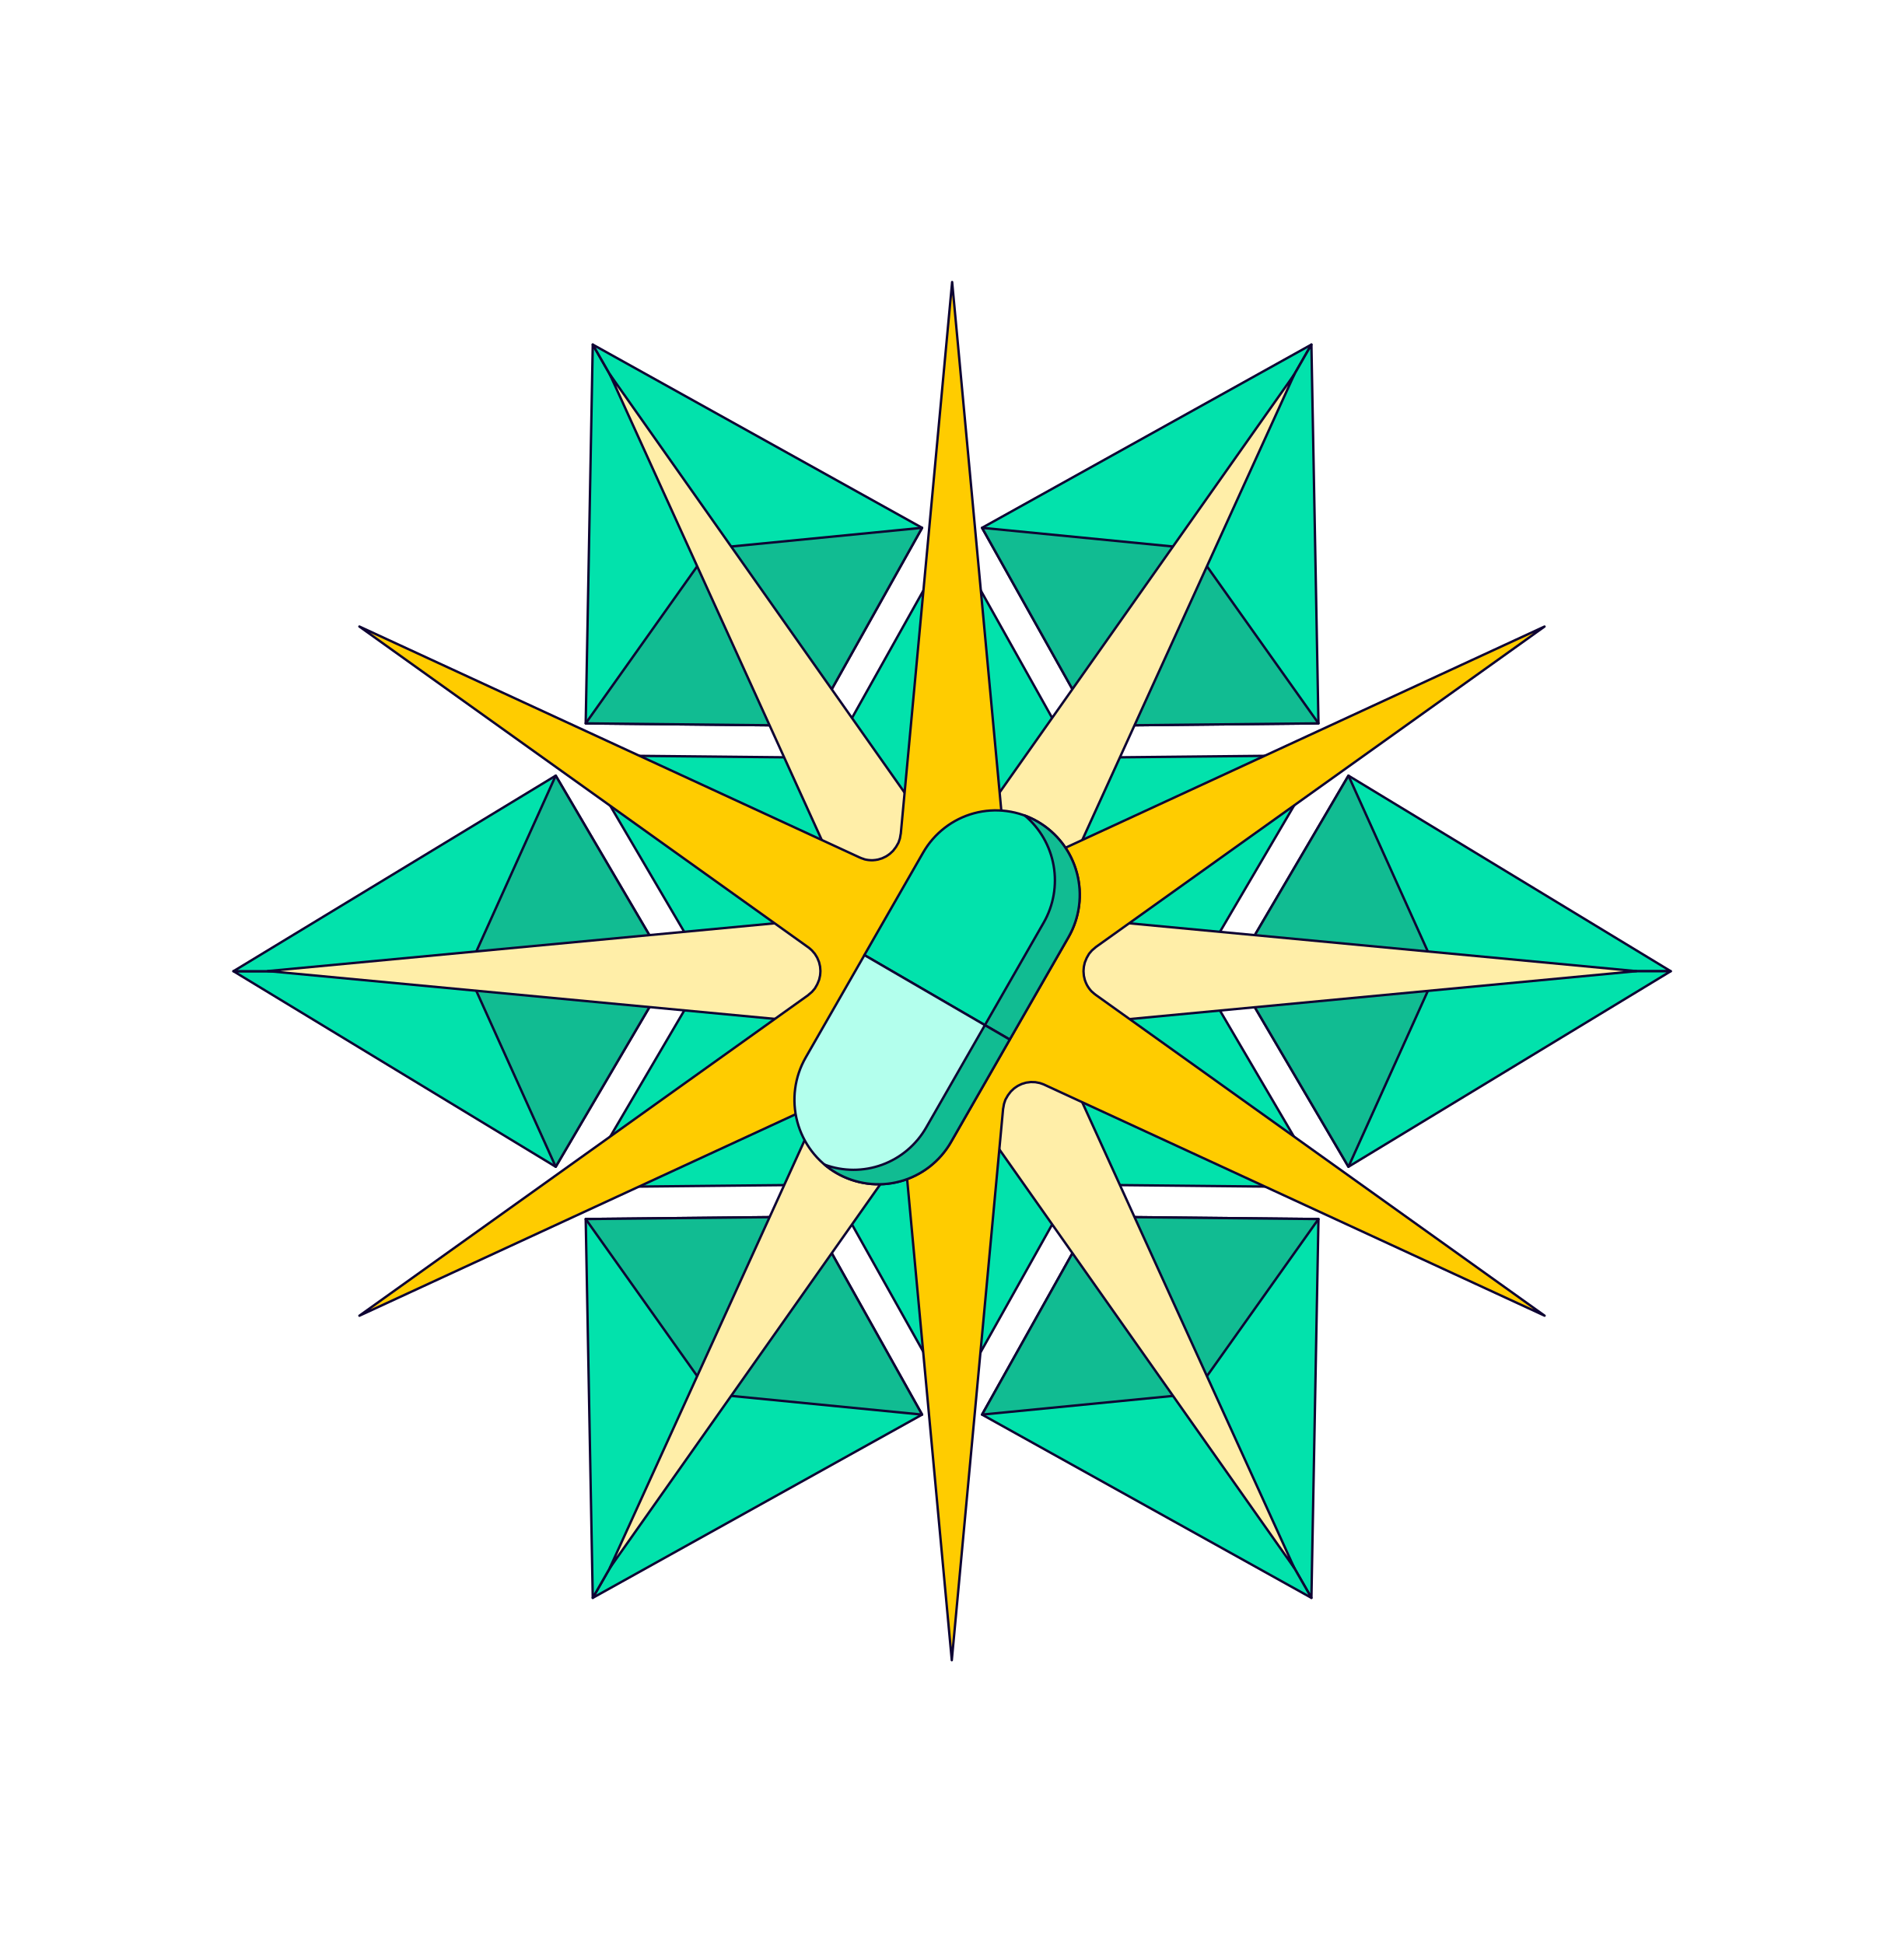
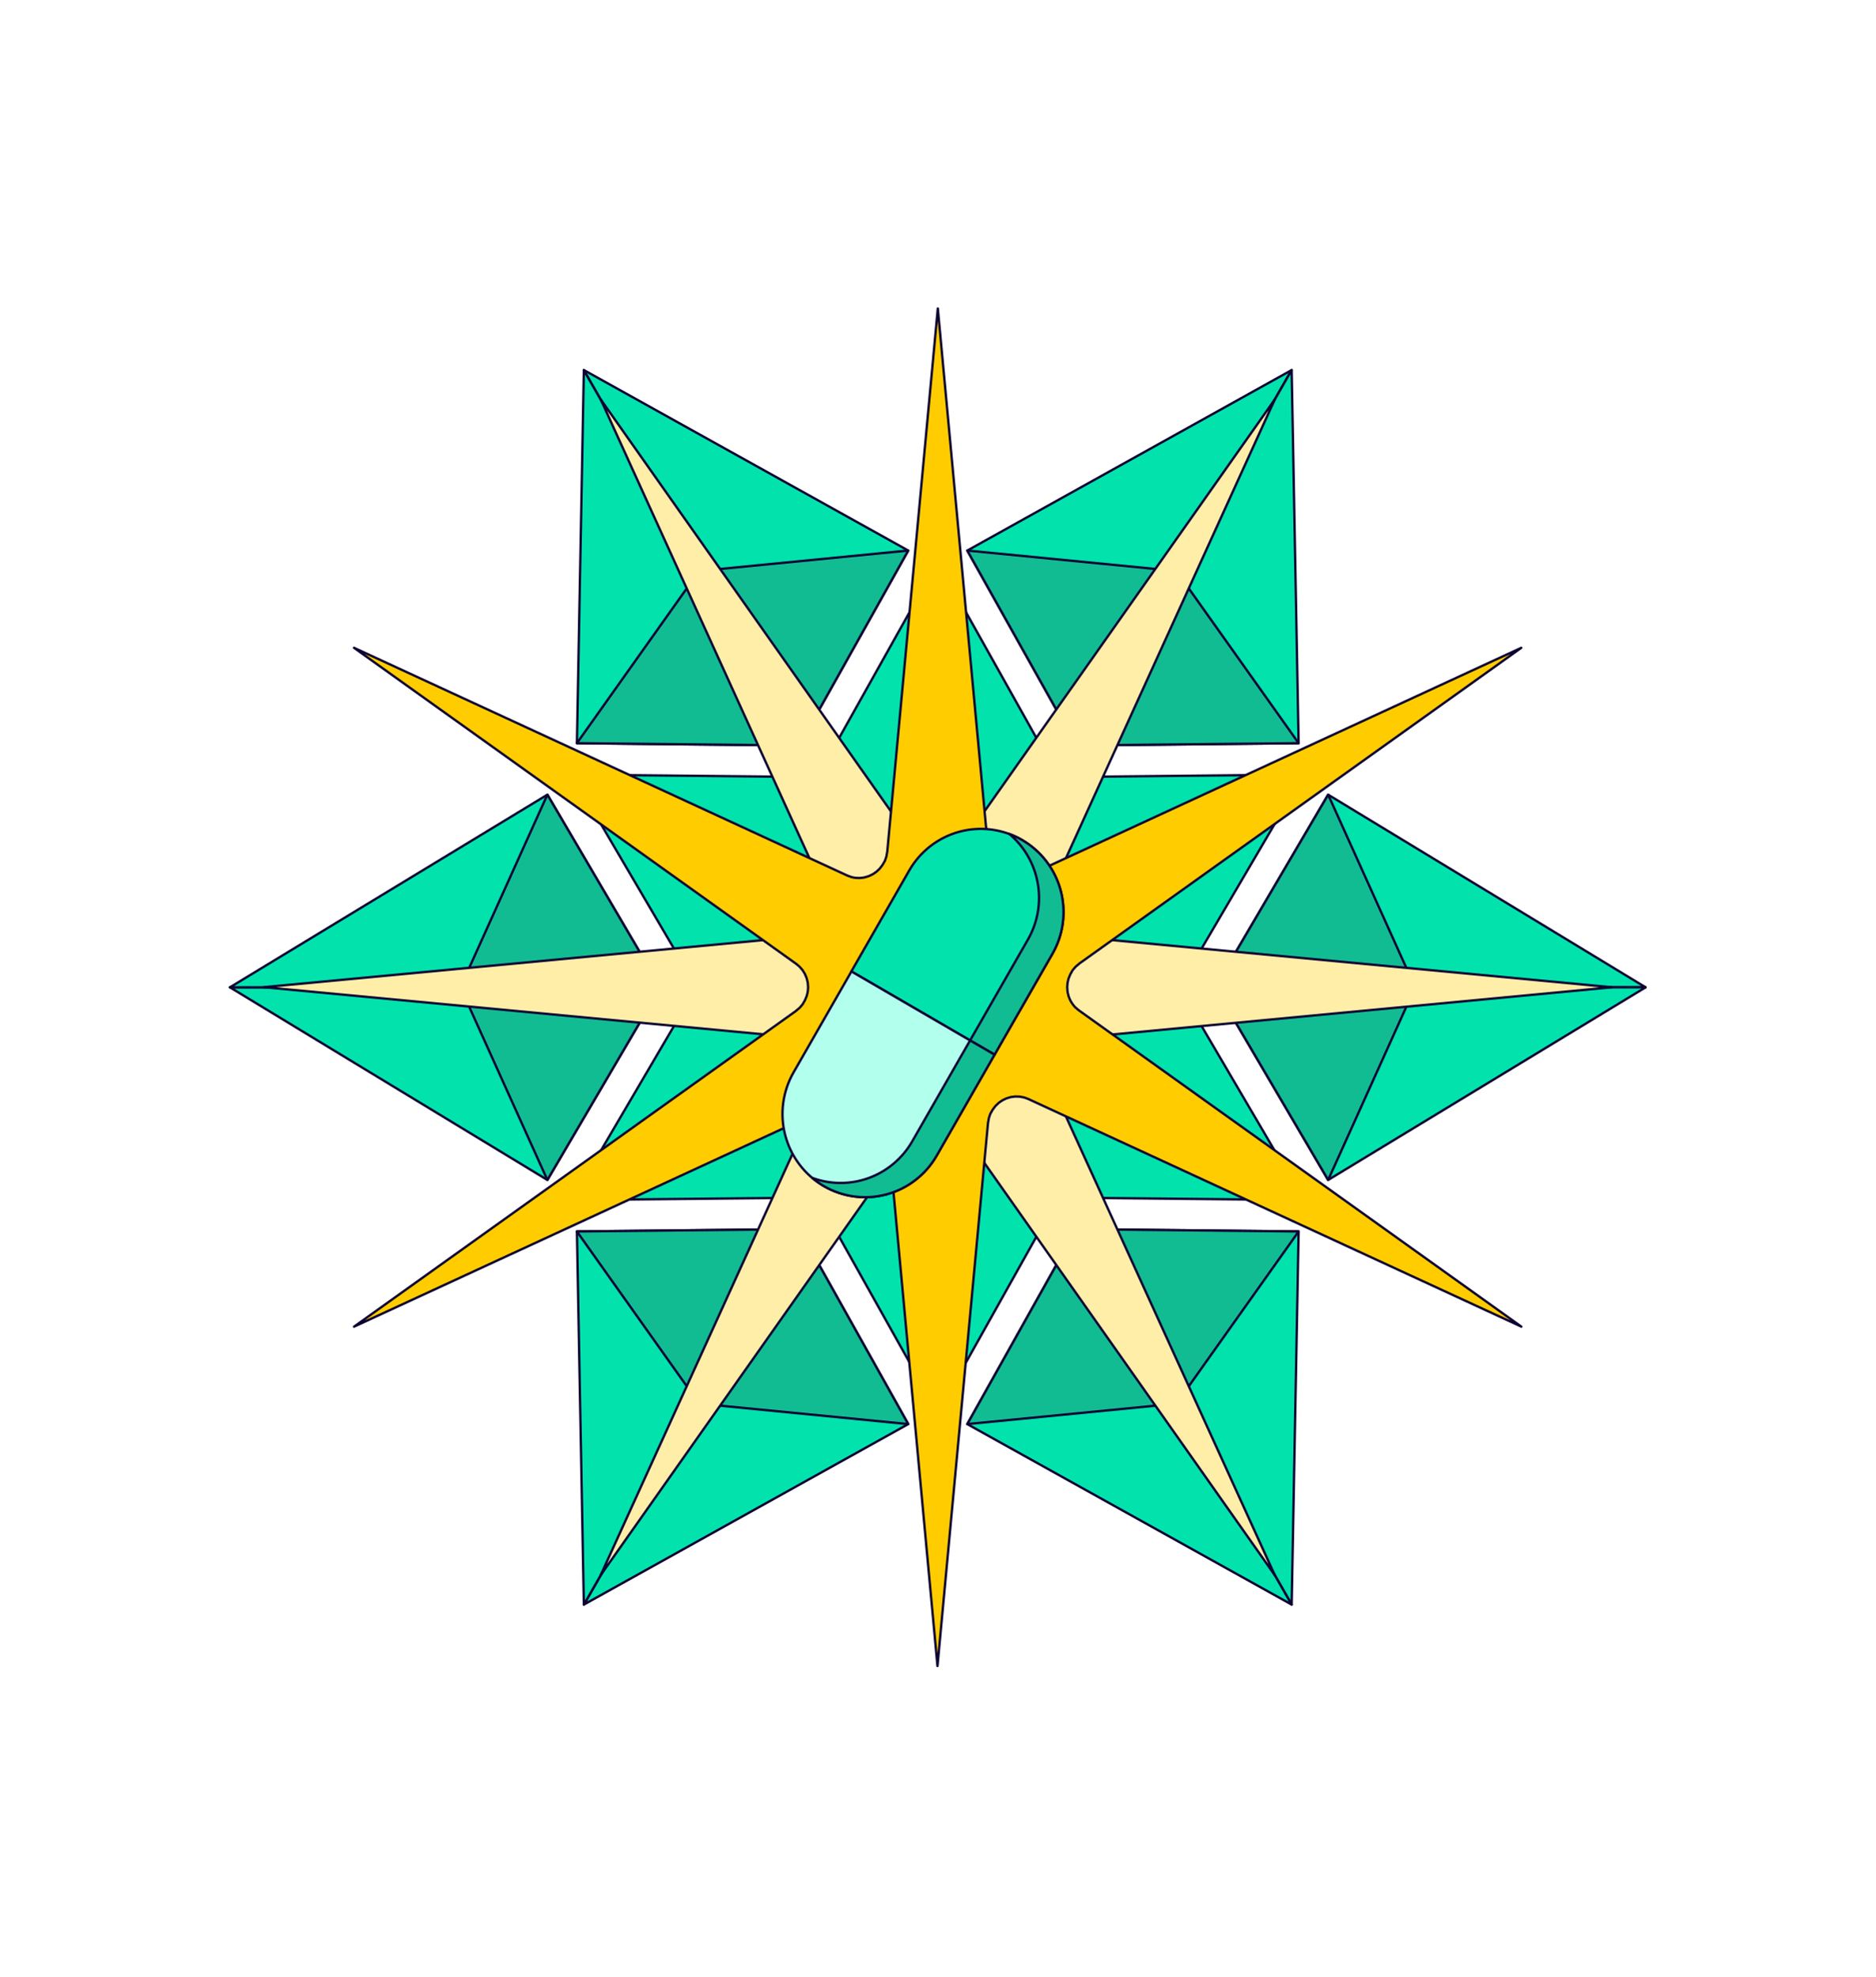
- <svg xmlns="http://www.w3.org/2000/svg" width="799" height="816" viewBox="0 0 799 816" fill="none">
+ <svg xmlns="http://www.w3.org/2000/svg" width="575" height="606" viewBox="0 0 799 816" fill="none">
  <path d="M248.754 670.705L386.966 593.786L340.469 510.722L297.857 585.053L248.754 670.705Z" fill="#02E2AC" stroke="#0E0333" stroke-miterlimit="10" stroke-linejoin="round" />
  <path d="M381.538 439.085L348.184 497.265L394.694 580.305L381.538 439.085Z" fill="#02E2AC" stroke="#0E0333" stroke-miterlimit="10" stroke-linejoin="round" />
  <path d="M386.966 593.786L340.469 510.722L297.857 585.053L386.966 593.786Z" fill="#11BC92" stroke="#0E0333" stroke-miterlimit="10" stroke-linejoin="round" />
  <path d="M297.857 585.053L340.469 510.722L245.792 511.701L248.754 670.705L297.857 585.053Z" fill="#02E2AC" stroke="#0E0333" stroke-miterlimit="10" stroke-linejoin="round" />
  <path d="M253.521 498.22L348.184 497.265L381.538 439.085L253.521 498.22Z" fill="#02E2AC" stroke="#0E0333" stroke-miterlimit="10" stroke-linejoin="round" />
  <path d="M297.857 585.053L340.469 510.722L245.792 511.701L297.857 585.053Z" fill="#11BC92" stroke="#0E0333" stroke-miterlimit="10" stroke-linejoin="round" />
  <path d="M97.961 407.666L233.206 489.758L281.391 407.665L196.161 407.668L97.961 407.666Z" fill="#02E2AC" stroke="#0E0333" stroke-miterlimit="10" stroke-linejoin="round" />
  <path d="M363.531 407.667L296.826 407.668L248.665 489.754L363.531 407.667Z" fill="#02E2AC" stroke="#0E0333" stroke-miterlimit="10" stroke-linejoin="round" />
  <path d="M233.21 489.75L281.391 407.665L196.161 407.668L233.21 489.75Z" fill="#11BC92" stroke="#0E0333" stroke-miterlimit="10" stroke-linejoin="round" />
  <path d="M196.161 407.668L281.391 407.665L233.21 325.58L97.961 407.666L196.161 407.668Z" fill="#02E2AC" stroke="#0E0333" stroke-miterlimit="10" stroke-linejoin="round" />
  <path d="M248.67 325.576L296.825 407.668L363.531 407.667L248.67 325.576Z" fill="#02E2AC" stroke="#0E0333" stroke-miterlimit="10" stroke-linejoin="round" />
  <path d="M196.161 407.667L281.391 407.665L233.21 325.58L196.161 407.667Z" fill="#11BC92" stroke="#0E0333" stroke-miterlimit="10" stroke-linejoin="round" />
  <path d="M248.754 144.632L245.791 303.635L340.468 304.614L297.855 230.278L248.754 144.632Z" fill="#02E2AC" stroke="#0E0333" stroke-miterlimit="10" stroke-linejoin="round" />
  <path d="M381.54 376.253L348.188 318.074L253.517 317.12L381.54 376.253Z" fill="#02E2AC" stroke="#0E0333" stroke-miterlimit="10" stroke-linejoin="round" />
  <path d="M245.791 303.635L340.468 304.614L297.856 230.278L245.791 303.635Z" fill="#11BC92" stroke="#0E0333" stroke-miterlimit="10" stroke-linejoin="round" />
  <path d="M297.855 230.278L340.468 304.614L386.965 221.55L248.754 144.632L297.855 230.278Z" fill="#02E2AC" stroke="#0E0333" stroke-miterlimit="10" stroke-linejoin="round" />
  <path d="M394.696 235.027L348.188 318.074L381.54 376.253L394.696 235.027Z" fill="#02E2AC" stroke="#0E0333" stroke-miterlimit="10" stroke-linejoin="round" />
  <path d="M297.855 230.278L340.468 304.614L386.965 221.55L297.855 230.278Z" fill="#11BC92" stroke="#0E0333" stroke-miterlimit="10" stroke-linejoin="round" />
  <path d="M550.34 144.637L412.132 221.548L458.629 304.612L501.241 230.281L550.34 144.637Z" fill="#02E2AC" stroke="#0E0333" stroke-miterlimit="10" stroke-linejoin="round" />
  <path d="M417.56 376.249L450.909 318.077L404.404 235.029L417.56 376.249Z" fill="#02E2AC" stroke="#0E0333" stroke-miterlimit="10" stroke-linejoin="round" />
  <path d="M412.132 221.548L458.629 304.612L501.241 230.281L412.132 221.548Z" fill="#11BC92" stroke="#0E0333" stroke-miterlimit="10" stroke-linejoin="round" />
  <path d="M501.241 230.281L458.629 304.612L553.306 303.633L550.34 144.637L501.241 230.281Z" fill="#02E2AC" stroke="#0E0333" stroke-miterlimit="10" stroke-linejoin="round" />
  <path d="M545.577 317.114L450.909 318.077L417.56 376.249L545.577 317.114Z" fill="#02E2AC" stroke="#0E0333" stroke-miterlimit="10" stroke-linejoin="round" />
  <path d="M501.241 230.281L458.629 304.612L553.306 303.633L501.241 230.281Z" fill="#11BC92" stroke="#0E0333" stroke-miterlimit="10" stroke-linejoin="round" />
  <path d="M701.137 407.668L565.888 325.584L517.707 407.669L602.937 407.667L701.137 407.668Z" fill="#02E2AC" stroke="#0E0333" stroke-miterlimit="10" stroke-linejoin="round" />
  <path d="M435.568 407.667L502.273 407.666L550.433 325.58L435.568 407.667Z" fill="#02E2AC" stroke="#0E0333" stroke-miterlimit="10" stroke-linejoin="round" />
  <path d="M565.888 325.584L517.707 407.669L602.937 407.667L565.888 325.584Z" fill="#11BC92" stroke="#0E0333" stroke-miterlimit="10" stroke-linejoin="round" />
  <path d="M602.937 407.667L517.707 407.669L565.888 489.754L701.137 407.668L602.937 407.667Z" fill="#02E2AC" stroke="#0E0333" stroke-miterlimit="10" stroke-linejoin="round" />
  <path d="M550.428 489.758L502.273 407.666L435.567 407.667L550.428 489.758Z" fill="#02E2AC" stroke="#0E0333" stroke-miterlimit="10" stroke-linejoin="round" />
  <path d="M602.937 407.666L517.707 407.669L565.888 489.754L602.937 407.666Z" fill="#11BC92" stroke="#0E0333" stroke-miterlimit="10" stroke-linejoin="round" />
  <path d="M550.344 670.702L553.307 511.699L458.63 510.72L501.243 585.056L550.344 670.702Z" fill="#02E2AC" stroke="#0E0333" stroke-miterlimit="10" stroke-linejoin="round" />
  <path d="M417.558 439.081L450.91 497.26L545.581 498.214L417.558 439.081Z" fill="#02E2AC" stroke="#0E0333" stroke-miterlimit="10" stroke-linejoin="round" />
  <path d="M553.307 511.699L458.63 510.72L501.243 585.056L553.307 511.699Z" fill="#11BC92" stroke="#0E0333" stroke-miterlimit="10" stroke-linejoin="round" />
  <path d="M501.243 585.056L458.63 510.72L412.129 593.792L550.344 670.702L501.243 585.056Z" fill="#02E2AC" stroke="#0E0333" stroke-miterlimit="10" stroke-linejoin="round" />
  <path d="M404.402 580.307L450.91 497.26L417.558 439.081L404.402 580.307Z" fill="#02E2AC" stroke="#0E0333" stroke-miterlimit="10" stroke-linejoin="round" />
  <path d="M501.243 585.056L458.63 510.72L412.133 593.784L501.243 585.056Z" fill="#11BC92" stroke="#0E0333" stroke-miterlimit="10" stroke-linejoin="round" />
  <path d="M342.333 385.93L342.402 385.918C342.842 385.863 343.279 385.785 343.711 385.685C343.911 385.644 344.11 385.623 344.302 385.578C344.708 385.469 345.105 385.302 345.501 385.155C345.699 385.082 345.908 385.025 346.103 384.94C346.297 384.854 346.736 384.596 347.044 384.44C347.352 384.284 347.538 384.194 347.774 384.037C348.009 383.881 348.234 383.687 348.466 383.519C348.698 383.35 349.04 383.098 349.3 382.862C349.3 382.862 349.327 382.815 349.345 382.784C349.541 382.605 349.698 382.403 349.883 382.207C350.068 382.011 350.377 381.709 350.595 381.438C350.812 381.167 350.964 380.92 351.123 380.698C351.281 380.476 351.497 380.172 351.659 379.89C351.821 379.607 351.978 379.332 352.086 379.018C352.193 378.703 352.401 378.468 352.458 378.187C352.515 377.906 352.663 377.521 352.764 377.182C352.865 376.843 352.935 376.685 352.991 376.424C352.991 376.424 353.018 376.377 353.036 376.346C353.1 375.995 353.147 375.641 353.175 375.286C353.29 374.717 353.319 374.134 353.262 373.557C353.255 373.207 353.272 372.85 353.237 372.495C353.202 372.139 353.151 372.047 353.116 371.817C353.081 371.588 352.987 371.009 352.872 370.629C352.819 370.431 352.727 370.23 352.662 370.035C352.537 369.616 352.388 369.204 352.215 368.802L352.195 368.728L255.955 157.183L389.616 346.915L389.686 346.956C389.926 347.274 390.181 347.58 390.451 347.872C390.613 348.06 390.754 348.268 390.925 348.44C391.178 348.682 391.443 348.909 391.719 349.122C391.934 349.31 392.143 349.525 392.371 349.689C392.599 349.854 392.862 349.975 393.112 350.12C393.361 350.265 393.72 350.474 394.024 350.65C394.328 350.827 394.476 350.84 394.7 350.939C395.043 351.139 395.427 351.267 395.81 351.396L395.881 351.437C396.11 351.508 396.342 351.538 396.569 351.596C396.932 351.7 397.299 351.785 397.671 351.85C397.969 351.893 398.269 351.921 398.569 351.933C398.907 351.961 399.235 352.005 399.57 352.001C399.905 351.997 400.197 351.958 400.513 351.932C400.83 351.907 401.157 351.898 401.474 351.852C401.791 351.806 402.145 351.698 402.472 351.616C402.8 351.534 402.999 351.514 403.261 351.436L403.349 351.393C403.67 351.286 403.968 351.146 404.283 351.015C404.597 350.883 404.856 350.794 405.127 350.647C405.398 350.501 405.546 350.388 405.751 350.267C406.086 350.064 406.436 349.87 406.756 349.637C406.888 349.535 407.008 349.417 407.131 349.31C407.5 349.012 407.877 348.698 408.202 348.384C408.279 348.251 408.407 348.136 408.507 348.017C408.843 347.664 409.155 347.29 409.441 346.895C409.441 346.895 409.441 346.895 409.472 346.84L543.165 157.152L446.93 368.536C446.664 369.119 446.443 369.723 446.27 370.34C446.243 370.387 446.211 370.442 446.18 370.497C446.031 371.053 445.921 371.62 445.853 372.192C445.808 372.27 445.83 372.377 445.824 372.478C445.765 373.044 445.745 373.612 445.763 374.181L445.783 374.381C445.809 374.931 445.878 375.478 445.988 376.018C445.993 376.072 446 376.125 446.011 376.178L446.031 376.305C446.088 376.568 446.194 376.818 446.264 377.078C446.333 377.339 446.442 377.747 446.56 378.067C446.678 378.387 446.835 378.656 446.971 378.945C447.107 379.233 447.231 379.525 447.384 379.803C447.537 380.08 447.765 380.37 447.943 380.641C448.12 380.911 448.268 381.144 448.456 381.378C448.643 381.613 448.962 381.945 449.225 382.213C449.487 382.481 449.53 382.568 449.714 382.738L449.784 382.779C450.078 383.044 450.403 383.275 450.724 383.514C450.934 383.636 451.104 383.829 451.31 383.96C451.516 384.09 451.919 384.313 452.223 384.49C452.527 384.667 452.722 384.78 452.963 384.921C453.205 385.061 453.508 385.112 453.777 385.205C454.098 385.34 454.427 385.458 454.76 385.557C454.995 385.62 455.251 385.644 455.494 385.691C455.877 385.767 456.263 385.855 456.656 385.895L456.726 385.936L686.712 407.645L456.762 429.391L456.68 429.407C456.538 429.419 456.403 429.455 456.257 429.475C455.825 429.538 455.397 429.614 454.976 429.714L454.418 429.871C454.035 429.981 453.659 430.111 453.29 430.262C453.129 430.325 452.955 430.392 452.798 430.468C452.274 430.705 451.768 430.982 451.284 431.294C451.284 431.294 451.253 431.349 451.235 431.381C450.772 431.685 450.334 432.026 449.924 432.398C449.864 432.437 449.807 432.482 449.755 432.53C449.71 432.609 449.621 432.672 449.548 432.745C449.244 433.039 448.964 433.347 448.682 433.676C448.601 433.817 448.465 433.927 448.361 434.054C448.018 434.496 447.703 434.96 447.419 435.443C447.146 435.932 446.904 436.439 446.696 436.959C446.615 437.101 446.588 437.274 446.531 437.429C446.394 437.831 446.265 438.237 446.163 438.649L446.082 438.937C446.068 439.007 446.058 439.079 446.053 439.15C445.94 439.698 445.865 440.252 445.829 440.81C445.817 440.838 445.802 440.865 445.784 440.889C445.757 441.467 445.772 442.046 445.83 442.622C445.843 442.798 445.87 442.97 445.896 443.142C445.956 443.542 446.037 443.939 446.139 444.33C446.174 444.518 446.221 444.702 446.28 444.883C446.39 445.321 446.529 445.752 446.695 446.172C446.744 446.304 446.78 446.441 446.841 446.57L446.868 446.649L543.14 658.138L409.478 468.406L409.408 468.366C409.177 468.043 408.909 467.751 408.652 467.455C408.49 467.266 408.341 467.054 408.17 466.881C407.999 466.708 407.645 466.419 407.38 466.192C407.115 465.965 406.952 465.796 406.724 465.632C406.496 465.468 406.225 465.342 405.983 465.202C405.688 465.009 405.384 464.832 405.071 464.671C404.86 464.549 404.619 464.481 404.395 464.383C404.051 464.183 403.668 464.054 403.292 463.93L403.222 463.889C402.992 463.819 402.76 463.788 402.526 463.725C402.164 463.618 401.796 463.534 401.424 463.472C401.128 463.426 400.835 463.412 400.525 463.389C400.193 463.348 399.86 463.325 399.525 463.321C399.202 463.321 398.89 463.359 398.574 463.385C398.257 463.41 397.93 463.419 397.613 463.465C397.296 463.511 396.95 463.624 396.615 463.701C396.279 463.778 396.088 463.803 395.833 463.885L395.714 463.931L395.569 463.983C395.051 464.165 394.545 464.382 394.055 464.631L393.88 464.718C393.378 464.981 392.897 465.282 392.439 465.618C392.394 465.696 392.283 465.726 392.207 465.786C391.75 466.132 391.317 466.51 390.914 466.919C390.887 466.966 390.855 467.021 390.824 467.076C390.378 467.517 389.967 467.992 389.594 468.496L255.932 658.129L352.212 446.667C352.212 446.667 352.235 446.627 352.244 446.612C352.43 446.196 352.569 445.754 352.712 445.324C352.802 445.167 352.854 444.967 352.897 444.783C353.001 444.363 353.082 443.938 353.138 443.51C353.175 443.301 353.227 443.101 353.252 442.895C353.293 442.532 353.279 442.158 353.293 441.789C353.307 441.42 353.326 441.242 353.314 440.974C353.302 440.705 353.24 440.376 353.194 440.077C353.147 439.777 353.13 439.391 353.065 439.049C353.065 439.049 353.088 439.01 353.047 438.955C352.99 438.691 352.884 438.441 352.815 438.181C352.746 437.921 352.637 437.513 352.519 437.193C352.401 436.873 352.243 436.603 352.112 436.307C351.98 436.011 351.852 435.727 351.695 435.457C351.537 435.188 351.325 434.887 351.14 434.611C350.955 434.336 350.807 434.104 350.62 433.869C350.432 433.634 350.108 433.31 349.846 433.042C349.584 432.775 349.541 432.687 349.357 432.517L349.287 432.477C348.988 432.213 348.674 431.968 348.347 431.741C348.136 431.619 347.966 431.426 347.76 431.296C347.465 431.103 347.161 430.926 346.848 430.765C346.606 430.625 346.357 430.48 346.107 430.335C345.858 430.19 345.574 430.14 345.298 430.042C345.021 429.944 344.644 429.787 344.31 429.698C343.977 429.609 343.819 429.611 343.581 429.556C343.342 429.501 342.812 429.392 342.419 429.352L342.349 429.311L112.379 407.611L342.333 385.93Z" fill="#FFEEA8" stroke="#0E0333" stroke-miterlimit="10" stroke-linejoin="round" />
  <path d="M377.933 465.265L377.921 465.195C377.865 464.752 377.788 464.312 377.689 463.877C377.644 463.683 377.628 463.475 377.583 463.282C377.464 462.872 377.324 462.469 377.163 462.074C377.09 461.875 377.034 461.664 376.949 461.468C376.864 461.272 376.616 460.835 376.453 460.52C376.29 460.206 376.208 460.022 376.061 459.79C375.913 459.558 375.706 459.322 375.538 459.088C375.37 458.855 375.121 458.51 374.886 458.249L374.808 458.203C374.63 458.006 374.43 457.847 374.236 457.661C374.041 457.474 373.741 457.164 373.472 456.945C373.202 456.725 372.957 456.572 372.698 456.39C372.439 456.208 372.176 456.013 371.895 455.85C371.615 455.687 371.342 455.528 371.03 455.42C370.718 455.312 370.484 455.103 370.166 455.022C369.848 454.942 369.505 454.816 369.168 454.714C368.831 454.613 368.674 454.542 368.415 454.486L368.337 454.441C367.989 454.375 367.638 454.328 367.285 454.3C366.72 454.185 366.142 454.155 365.568 454.212C365.221 454.22 364.867 454.203 364.514 454.238C364.161 454.274 364.069 454.325 363.841 454.36C363.613 454.395 363.039 454.49 362.661 454.605C362.464 454.658 362.265 454.752 362.072 454.817C361.655 454.943 361.246 455.093 360.847 455.267L360.773 455.287L150.828 552.273L339.224 417.664L339.264 417.593C339.585 417.361 339.875 417.09 340.169 416.832C340.356 416.668 340.566 416.518 340.738 416.346C340.91 416.174 341.197 415.817 341.423 415.551C341.648 415.284 341.815 415.12 341.978 414.89C342.141 414.66 342.262 414.395 342.428 414.105C342.619 413.808 342.795 413.501 342.955 413.186C343.077 412.974 343.144 412.73 343.242 412.505C343.401 412.137 343.568 411.773 343.691 411.394C343.71 411.371 343.725 411.344 343.736 411.316C343.806 411.085 343.836 410.851 343.894 410.623C343.989 410.259 344.087 409.887 344.146 409.513C344.205 409.139 344.21 408.912 344.236 408.613C344.262 408.314 344.3 407.938 344.296 407.601C344.292 407.263 344.253 406.969 344.228 406.65C344.202 406.332 344.194 406.002 344.148 405.683C344.103 405.363 343.995 405.007 343.914 404.678C343.833 404.348 343.812 404.147 343.731 403.891L343.692 403.795C343.586 403.472 343.447 403.171 343.312 402.862C343.207 402.57 343.087 402.283 342.952 402.004C342.84 401.782 342.695 401.582 342.574 401.376C342.372 401.038 342.18 400.686 341.949 400.363C341.848 400.231 341.73 400.11 341.624 399.986C341.337 399.611 341.028 399.253 340.7 398.915C340.568 398.837 340.454 398.709 340.34 398.6C339.99 398.262 339.618 397.948 339.226 397.66L339.171 397.628L150.82 262.987L360.715 359.904C361.294 360.173 361.893 360.395 362.506 360.569L362.662 360.66C363.214 360.81 363.777 360.92 364.344 360.989L364.629 361.018C365.19 361.081 365.755 361.102 366.319 361.08L366.518 361.059C367.065 361.033 367.608 360.964 368.144 360.853L368.302 360.83L368.429 360.809C368.69 360.752 368.934 360.653 369.197 360.576C369.46 360.498 369.861 360.396 370.178 360.277C370.496 360.159 370.764 360 371.05 359.863C371.337 359.726 371.626 359.601 371.902 359.447C372.177 359.293 372.461 359.071 372.742 358.889C373.023 358.707 373.238 358.549 373.471 358.36C373.704 358.171 374.034 357.85 374.3 357.586C374.467 357.421 374.653 357.278 374.816 357.101C374.835 357.077 374.85 357.051 374.861 357.023C375.125 356.726 375.354 356.399 375.591 356.076C375.713 355.864 375.905 355.693 376.034 355.485C376.225 355.188 376.401 354.882 376.561 354.566C376.705 354.315 376.849 354.064 377.011 353.781C377.173 353.499 377.201 353.232 377.301 352.966C377.402 352.7 377.554 352.307 377.643 351.971C377.732 351.636 377.729 351.477 377.776 351.232C377.851 350.847 377.939 350.458 377.979 350.062L378.019 349.992L399.571 118.382L421.119 350.042L421.134 350.124C421.146 350.267 421.182 350.403 421.201 350.551C421.256 350.985 421.335 351.416 421.439 351.841C421.484 352.034 421.538 352.212 421.595 352.402C421.704 352.788 421.833 353.167 421.983 353.539C422.046 353.701 422.112 353.876 422.188 354.035C422.423 354.562 422.698 355.072 423.008 355.559L423.094 355.608C423.401 356.069 423.741 356.508 424.109 356.921C424.148 356.981 424.192 357.038 424.24 357.091C424.307 357.164 424.378 357.234 424.453 357.299C424.745 357.607 425.053 357.898 425.377 358.171L425.753 358.495C426.192 358.841 426.653 359.157 427.133 359.443C427.618 359.719 428.121 359.962 428.638 360.172L429.104 360.338C429.501 360.483 429.906 360.607 430.316 360.708C430.41 360.741 430.505 360.768 430.602 360.79C430.672 360.804 430.742 360.814 430.814 360.819C431.356 360.937 431.907 361.012 432.462 361.045L432.54 361.09C433.114 361.118 433.689 361.102 434.261 361.044C434.435 361.03 434.606 361.004 434.777 360.978C435.174 360.917 435.568 360.835 435.957 360.732C436.141 360.697 436.322 360.652 436.501 360.598C436.922 360.473 437.336 360.326 437.742 360.158C437.878 360.101 438.013 360.064 438.142 360.003L438.22 359.975L648.173 262.994L459.778 397.603L459.737 397.674C459.417 397.906 459.126 398.177 458.833 398.436C458.645 398.599 458.435 398.749 458.263 398.921C458.092 399.094 457.804 399.45 457.579 399.716C457.353 399.983 457.186 400.148 457.023 400.377C456.86 400.607 456.735 400.88 456.573 401.163C456.382 401.46 456.206 401.766 456.046 402.081C455.925 402.293 455.858 402.537 455.76 402.762C455.601 403.131 455.434 403.494 455.31 403.873C455.293 403.894 455.279 403.918 455.27 403.943C455.2 404.175 455.169 404.408 455.107 404.644C455.001 405.009 454.917 405.379 454.855 405.754C454.809 406.052 454.796 406.348 454.773 406.659C454.751 406.97 454.701 407.329 454.705 407.666C454.709 408.004 454.748 408.298 454.773 408.617C454.799 408.935 454.807 409.265 454.853 409.584C454.898 409.904 455.011 410.252 455.087 410.59C455.164 410.927 455.189 411.12 455.27 411.376L455.316 411.497L455.375 411.647C455.548 412.17 455.76 412.678 456.011 413.168L456.092 413.351C456.359 413.852 456.659 414.335 456.99 414.795L457.158 415.028C457.501 415.489 457.877 415.925 458.282 416.331L458.438 416.422C458.895 416.87 459.386 417.281 459.906 417.652L648.203 552.261L438.238 455.303L438.175 455.267C437.763 455.079 437.324 454.939 436.897 454.795C436.718 454.744 436.538 454.66 436.359 454.609C435.943 454.504 435.521 454.423 435.095 454.366C434.888 454.329 434.689 454.276 434.485 454.251C434.125 454.209 433.753 454.224 433.382 454.217C433.011 454.211 432.844 454.177 432.577 454.189C432.31 454.201 431.984 454.263 431.687 454.31C431.389 454.357 431.005 454.374 430.666 454.439C430.666 454.439 430.628 454.416 430.573 454.458C430.311 454.515 430.063 454.622 429.804 454.692C429.546 454.761 429.14 454.871 428.823 454.99C428.505 455.109 428.238 455.267 427.943 455.4C427.649 455.532 427.367 455.661 427.099 455.82C426.832 455.978 426.533 456.192 426.26 456.378C425.986 456.565 425.756 456.713 425.523 456.902C425.289 457.091 424.968 457.417 424.702 457.681C424.436 457.946 424.344 457.997 424.18 458.174C424.163 458.195 424.149 458.219 424.14 458.244C423.879 458.546 423.635 458.862 423.41 459.191C423.288 459.403 423.097 459.575 422.967 459.782C422.776 460.079 422.6 460.386 422.441 460.701C422.301 460.944 422.157 461.195 421.991 461.486C421.824 461.776 421.797 462.023 421.7 462.301C421.603 462.579 421.447 462.96 421.358 463.296C421.27 463.632 421.272 463.79 421.218 464.031C421.142 464.416 421.055 464.805 421.015 465.2C421.015 465.2 420.988 465.247 420.974 465.271L399.427 696.872L377.933 465.265Z" fill="#FFCC00" stroke="#0E0333" stroke-miterlimit="10" stroke-linejoin="round" />
  <path d="M448.402 393.366C450.717 389.331 452.219 384.877 452.823 380.257C453.427 375.637 453.12 370.943 451.922 366.443C450.723 361.943 448.656 357.724 445.837 354.029C443.019 350.334 439.505 347.235 435.497 344.908C431.492 342.578 427.07 341.065 422.485 340.457C417.899 339.848 413.24 340.156 408.772 341.361C404.305 342.567 400.117 344.647 396.448 347.483C392.779 350.319 389.701 353.855 387.389 357.89L362.736 400.893L423.726 436.355L448.402 393.366Z" fill="#02E2AC" stroke="#0E0333" stroke-miterlimit="10" stroke-linejoin="round" />
  <path d="M362.76 400.906L338.107 443.909C333.439 452.051 332.173 461.727 334.585 470.809C336.998 479.891 342.893 487.637 350.974 492.344C359.063 497.044 368.674 498.317 377.694 495.881C386.714 493.446 394.404 487.502 399.073 479.358L423.726 436.355L362.76 400.906Z" fill="#B3FFED" stroke="#0E0333" stroke-miterlimit="10" stroke-linejoin="round" />
  <path d="M430.057 342.321C436.422 347.675 440.706 355.12 442.157 363.344C443.607 371.567 442.129 380.042 437.985 387.277L413.332 430.28L423.763 436.345L448.416 393.342C450.726 389.308 452.224 384.854 452.825 380.237C453.426 375.619 453.118 370.927 451.918 366.43C450.719 361.932 448.651 357.716 445.833 354.024C443.016 350.331 439.503 347.233 435.497 344.908C433.759 343.893 431.939 343.028 430.057 342.321Z" fill="#11BC92" stroke="#0E0333" stroke-miterlimit="10" stroke-linejoin="round" />
  <path d="M413.318 430.303L388.665 473.306C384.518 480.538 377.969 486.064 370.173 488.91C362.376 491.756 353.832 491.739 346.047 488.862C347.593 490.169 349.25 491.339 350.997 492.357C359.086 497.058 368.697 498.33 377.717 495.895C386.737 493.46 394.427 487.516 399.097 479.371L423.75 436.368L413.318 430.303Z" fill="#11BC92" stroke="#0E0333" stroke-miterlimit="10" stroke-linejoin="round" />
</svg>
